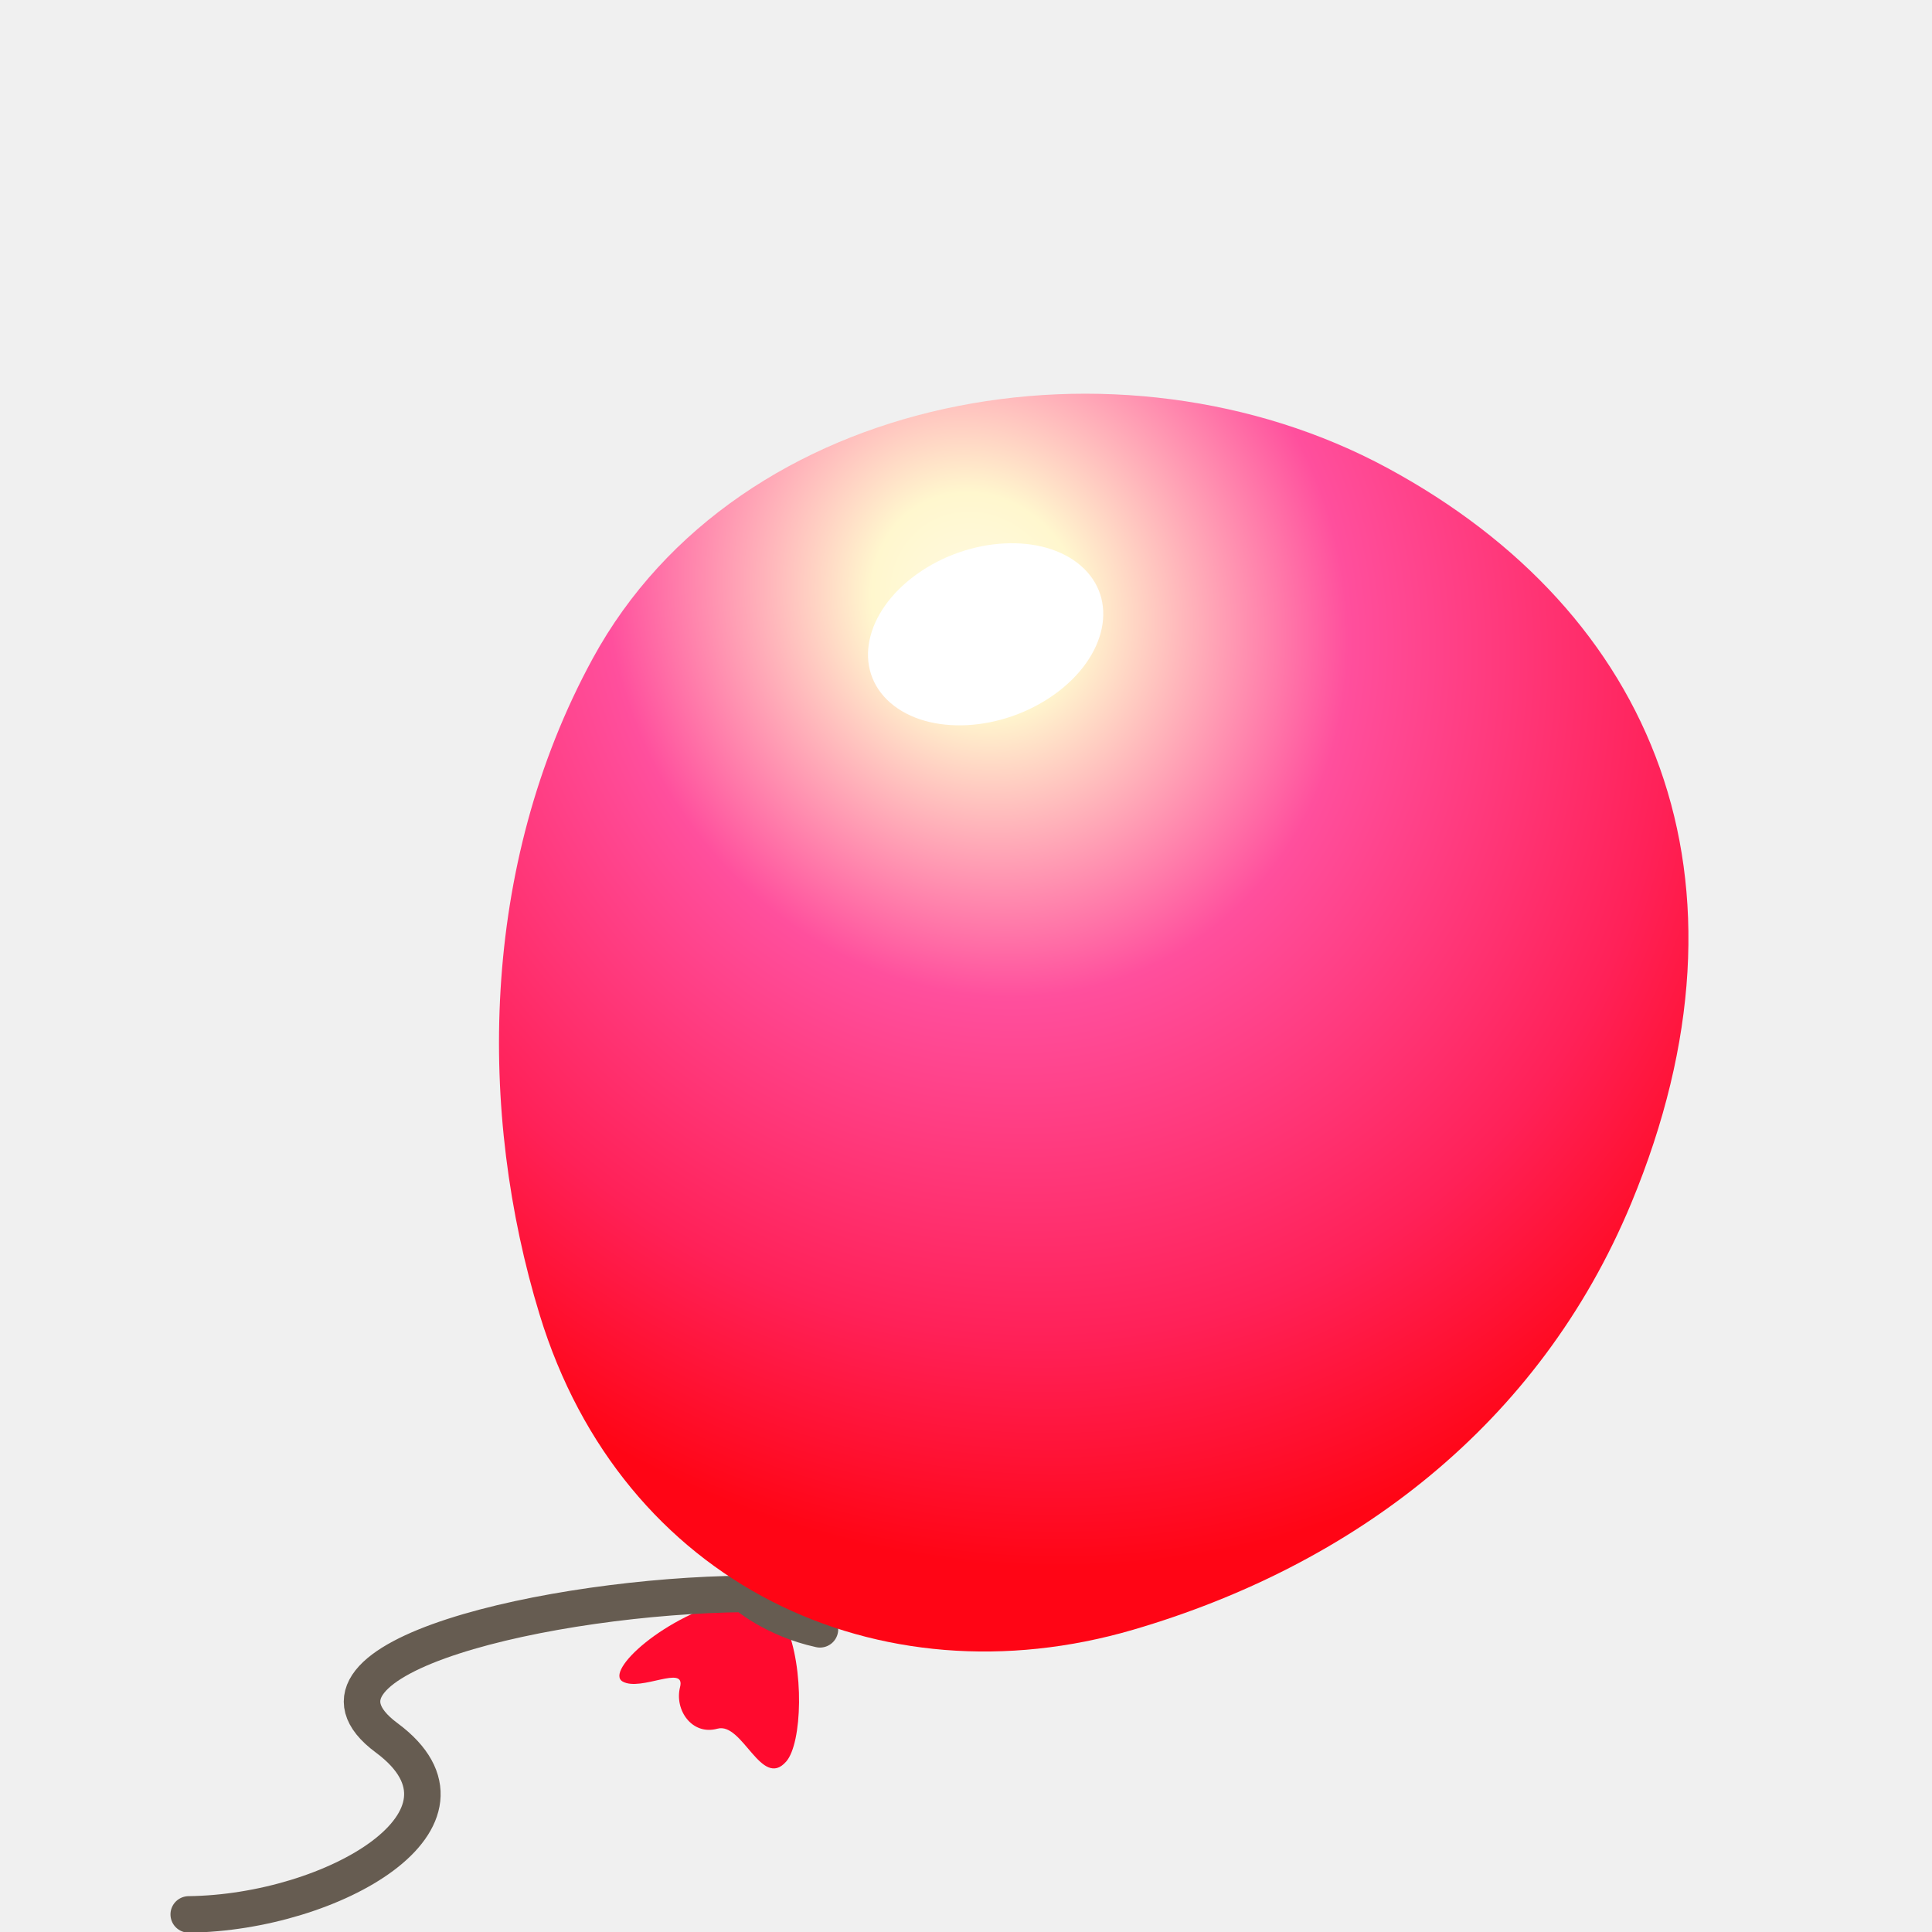
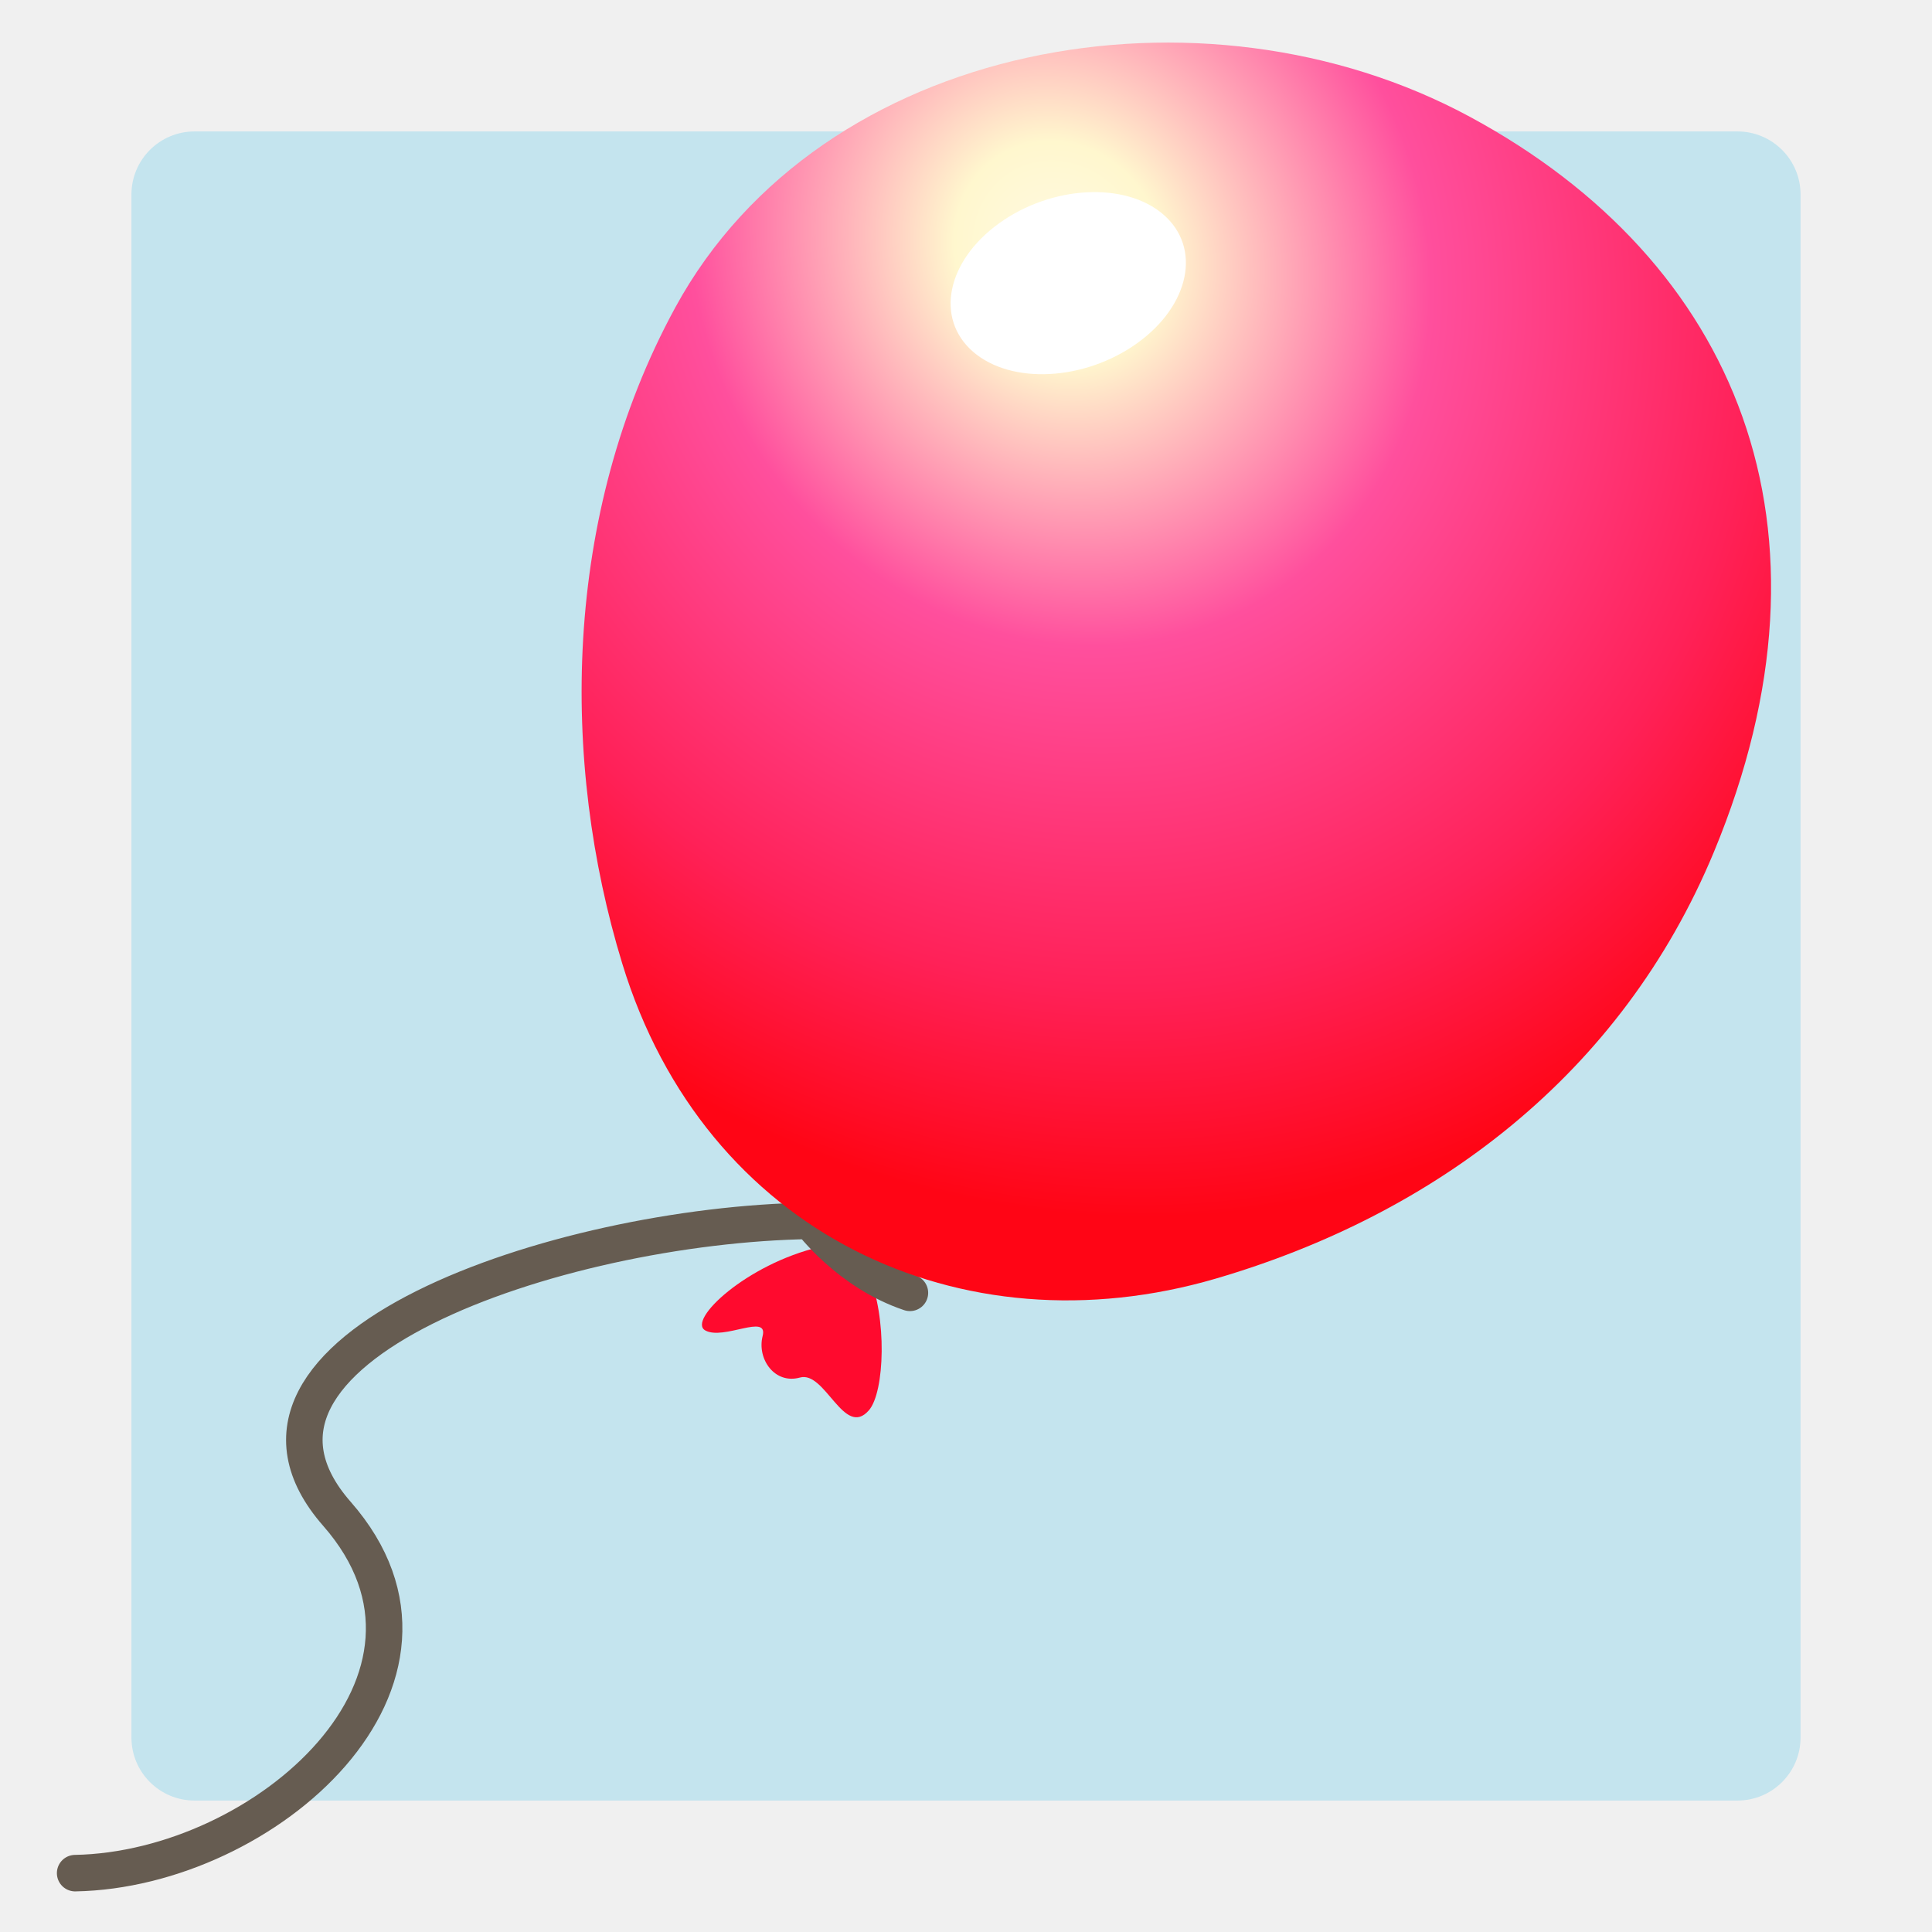
<svg xmlns="http://www.w3.org/2000/svg" xmlns:xlink="http://www.w3.org/1999/xlink" width="100" height="100" viewBox="0 0 26.458 26.458" version="1.1" id="svg2787">
  <defs id="defs2784">
    <linearGradient xlink:href="#linearGradient63860" id="linearGradient65275" gradientUnits="userSpaceOnUse" gradientTransform="matrix(0.8598631,0,0,1.04505,2.010578,-1.174216)" x1="-4.886" y1="22.243" x2="31.319" y2="23.343" />
    <linearGradient id="linearGradient63860">
      <stop style="stop-color:#1b1b1b;stop-opacity:0" offset="0" id="stop63856" />
      <stop style="stop-color:#f7f7f7;stop-opacity:1;" offset="1" id="stop63858" />
    </linearGradient>
    <linearGradient xlink:href="#linearGradient21111" id="linearGradient63872" x1="2.214" y1="23.343" x2="31.319" y2="23.343" gradientUnits="userSpaceOnUse" gradientTransform="matrix(0.937695,0,0,0.938529,0.7057082,1.052736)" />
    <linearGradient id="linearGradient21111">
      <stop style="stop-color:#0bd971;stop-opacity:1;" offset="0" id="stop21107" />
      <stop style="stop-color:#80ffb3;stop-opacity:1;" offset="1" id="stop21109" />
    </linearGradient>
    <linearGradient xlink:href="#linearGradient63860" id="linearGradient63862" x1="-4.886" y1="22.243" x2="31.319" y2="23.343" gradientUnits="userSpaceOnUse" gradientTransform="matrix(0.937695,0,0,0.938529,0.7057082,1.052736)" />
    <linearGradient xlink:href="#linearGradient21727" id="linearGradient64363" x1="5.702" y1="22.951" x2="27.83" y2="22.951" gradientUnits="userSpaceOnUse" gradientTransform="matrix(0.8767613,0,0,0.9342333,2.054743,1.152683)" />
    <linearGradient id="linearGradient21727">
      <stop style="stop-color:#c3e5dd;stop-opacity:1;" offset="0" id="stop21723" />
      <stop style="stop-color:#ffffff;stop-opacity:1;" offset="1" id="stop21725" />
    </linearGradient>
    <linearGradient xlink:href="#linearGradient21733" id="linearGradient64858" x1="8.565" y1="23.251" x2="24.967" y2="23.251" gradientUnits="userSpaceOnUse" gradientTransform="matrix(0.8614352,0,0,0.9639269,2.171398,0.7054129)" />
    <linearGradient id="linearGradient21733">
      <stop style="stop-color:#ffffff;stop-opacity:1;" offset="0" id="stop21729" />
      <stop style="stop-color:#effff9;stop-opacity:1;" offset="1" id="stop21731" />
    </linearGradient>
    <radialGradient xlink:href="#linearGradient21741" id="radialGradient66381" cx="16.401" cy="22.166" fx="16.401" fy="22.166" r="4.702" gradientTransform="matrix(0.02092082,0.7367492,-1.25573,0.039307,43.99505,9.38607)" gradientUnits="userSpaceOnUse" />
    <linearGradient id="linearGradient21741">
      <stop style="stop-color:#484d4e;stop-opacity:1;" offset="0" id="stop21735" />
      <stop style="stop-color:#585e60;stop-opacity:0.996;" offset="0.67" id="stop21737" />
      <stop style="stop-color:#e6f6fb;stop-opacity:0.994;" offset="1" id="stop21739" />
    </linearGradient>
    <linearGradient xlink:href="#linearGradient21068" id="linearGradient83573" x1="22.327" y1="17.517" x2="28.831" y2="17.517" gradientUnits="userSpaceOnUse" gradientTransform="matrix(1,0,0,1.049923,-0.338919,-0.9249419)" />
    <linearGradient id="linearGradient21068">
      <stop style="stop-color:#19723e;stop-opacity:1;" offset="0" id="stop21062" />
      <stop style="stop-color:#2dcf67;stop-opacity:0.824;" offset="0.515" id="stop21064" />
      <stop style="stop-color:#cf2d2d;stop-opacity:0;" offset="1" id="stop21066" />
    </linearGradient>
    <linearGradient xlink:href="#linearGradient21076" id="linearGradient84484" x1="24.563" y1="12.671" x2="26.244" y2="12.671" gradientUnits="userSpaceOnUse" gradientTransform="matrix(1,0,0,1.049923,-0.338919,-0.9249419)" />
    <linearGradient id="linearGradient21076">
      <stop style="stop-color:#1e884f;stop-opacity:1;" offset="0.038" id="stop21070" />
      <stop style="stop-color:#17b682;stop-opacity:0.749;" offset="0.455" id="stop21072" />
      <stop style="stop-color:#69dec4;stop-opacity:0.7;" offset="1" id="stop21074" />
    </linearGradient>
    <radialGradient xlink:href="#linearGradient21055" id="radialGradient66391" cx="16.013" cy="18.754" fx="16.013" fy="18.754" r="8.276" gradientTransform="matrix(0.3974668,2.439438,-1.48863,0.2673702,33.75081,-30.22715)" gradientUnits="userSpaceOnUse" />
    <linearGradient id="linearGradient21055">
      <stop style="stop-color:#aaffc4;stop-opacity:1;" offset="0" id="stop21049" />
      <stop style="stop-color:#00fdac;stop-opacity:1;" offset="0.359" id="stop21051" />
      <stop style="stop-color:#00d981;stop-opacity:1;" offset="0.623" id="stop21057" />
      <stop style="stop-color:#00a715;stop-opacity:1;" offset="0.981" id="stop21053" />
    </linearGradient>
    <linearGradient xlink:href="#linearGradient61459" id="linearGradient61461" x1="54.535" y1="-88.887" x2="70.77" y2="-88.887" gradientUnits="userSpaceOnUse" gradientTransform="matrix(0.9063528,0,0,0.9516006,-40.5825,93.34793)" />
    <linearGradient id="linearGradient61459">
      <stop style="stop-color:#ed7a59;stop-opacity:1;" offset="0" id="stop61455" />
      <stop style="stop-color:#ffeb84;stop-opacity:1;" offset="1" id="stop61457" />
    </linearGradient>
    <linearGradient xlink:href="#linearGradient68455" id="linearGradient68457" x1="8.271" y1="10.486" x2="24.902" y2="10.486" gradientUnits="userSpaceOnUse" gradientTransform="matrix(1,0,0,1.049923,-0.338919,-0.9249419)" />
    <linearGradient id="linearGradient68455">
      <stop style="stop-color:#cf7b43;stop-opacity:1;" offset="0" id="stop68451" />
      <stop style="stop-color:#ffb380;stop-opacity:0;" offset="1" id="stop68453" />
    </linearGradient>
    <linearGradient xlink:href="#linearGradient42482" id="linearGradient42484" x1="8.241" y1="25.482" x2="21.084" y2="19.027" gradientUnits="userSpaceOnUse" gradientTransform="matrix(0.9155741,-0.09210092,0,1,39.14246,-12.15013)" />
    <linearGradient id="linearGradient42482">
      <stop style="stop-color:#c8b7b7;stop-opacity:1;" offset="0" id="stop42478" />
      <stop style="stop-color:#c5b3b3;stop-opacity:1;" offset="0.494" id="stop42488" />
      <stop style="stop-color:#ae9696;stop-opacity:1;" offset="0.556" id="stop42618" />
      <stop style="stop-color:#a18686;stop-opacity:1;" offset="0.637" id="stop42486" />
      <stop style="stop-color:#916f6f;stop-opacity:1;" offset="0.809" id="stop42492" />
      <stop style="stop-color:#916e6e;stop-opacity:1;" offset="1" id="stop42480" />
    </linearGradient>
    <radialGradient xlink:href="#linearGradient15505" id="radialGradient52129-9-6" cx="76.809" cy="-0.699" fx="76.809" fy="-0.699" r="8.034" gradientTransform="matrix(1.13596,1.652974,-1.485476,1.020852,-70.69832,-120.2656)" gradientUnits="userSpaceOnUse" />
    <linearGradient id="linearGradient15505">
      <stop style="stop-color:#fffae2;stop-opacity:1;" offset="0" id="stop15495" />
      <stop style="stop-color:#fff7ce;stop-opacity:1;" offset="0.115" id="stop15497" />
      <stop style="stop-color:#ff4f9d;stop-opacity:1;" offset="0.408" id="stop15499" />
      <stop style="stop-color:#ff2158;stop-opacity:1;" offset="0.762" id="stop15501" />
      <stop style="stop-color:#ff0515;stop-opacity:1;" offset="1" id="stop15503" />
    </linearGradient>
    <radialGradient xlink:href="#linearGradient51705" id="radialGradient51707" cx="80.927" cy="23.284" fx="80.927" fy="23.284" r="2.399" gradientTransform="matrix(0.09121776,-0.8893756,1.027797,0.1054147,-76.82448,100.6239)" gradientUnits="userSpaceOnUse" />
    <linearGradient id="linearGradient51705">
      <stop style="stop-color:#e4e2ed;stop-opacity:1;" offset="0" id="stop51701" />
      <stop style="stop-color:#242034;stop-opacity:1;" offset="1" id="stop51703" />
    </linearGradient>
    <radialGradient xlink:href="#linearGradient52127" id="radialGradient52129" cx="77.356" cy="-0.548" fx="77.356" fy="-0.548" r="8.034" gradientTransform="matrix(1.558933,0.9992701,-0.898013,1.400965,-78.08976,-66.44642)" gradientUnits="userSpaceOnUse" />
    <linearGradient id="linearGradient52127">
      <stop style="stop-color:#fffae2;stop-opacity:1;" offset="0" id="stop52123" />
      <stop style="stop-color:#fff7ce;stop-opacity:1;" offset="0.115" id="stop52131" />
      <stop style="stop-color:#ffde4f;stop-opacity:1;" offset="0.408" id="stop52133" />
      <stop style="stop-color:#ffc221;stop-opacity:1;" offset="0.76" id="stop52135" />
      <stop style="stop-color:#ffa605;stop-opacity:1;" offset="1" id="stop52125" />
    </linearGradient>
    <linearGradient xlink:href="#linearGradient29522" id="linearGradient31309" gradientUnits="userSpaceOnUse" gradientTransform="matrix(0.7932409,-0.6089079,0.7932409,0.6089079,4.892518,-8.867114)" x1="14.228" y1="-29.19" x2="3.659" y2="-18.62" />
    <linearGradient id="linearGradient29522">
      <stop style="stop-color:#d4a125;stop-opacity:1;" offset="0" id="stop29518" />
      <stop style="stop-color:#edd495;stop-opacity:1;" offset="1" id="stop29520" />
    </linearGradient>
    <linearGradient xlink:href="#linearGradient29522" id="linearGradient31385" gradientUnits="userSpaceOnUse" gradientTransform="matrix(-0.7932409,-0.6089079,-0.7932409,0.6089079,5.107999,-8.867114)" x1="14.228" y1="-29.19" x2="3.659" y2="-18.62" />
    <linearGradient xlink:href="#linearGradient29522" id="linearGradient29605" gradientUnits="userSpaceOnUse" gradientTransform="matrix(0.8001375,-0.6190755,0.8001375,0.6190755,17.50946,-0.3688092)" x1="14.228" y1="-29.19" x2="3.659" y2="-18.62" />
  </defs>
  <g id="layer1">
    <g id="g25653" transform="matrix(0.6246622,0,0,0.6246618,-27.7739,6.323264)" style="stroke-width:1.601">
      <path id="path59980-7-4-4-38-6" style="fill:#509e8f;fill-opacity:1;fill-rule:evenodd;stroke:url(#linearGradient65275);stroke-width:0" d="m 28.94,23.22 c 0,4.904 -6.683,7.457 -12.281,7.578 C 11.062,30.918 4.044,28.043 3.914,23.22 3.796,18.806 9.517,15.223 16.427,15.223 c 6.911,0 12.513,3.58 12.513,7.997 z" />
      <ellipse style="fill:url(#linearGradient63872);fill-opacity:1;fill-rule:evenodd;stroke:url(#linearGradient63862);stroke-width:0;stroke-dasharray:none;stroke-opacity:1" id="path59980-7-4-4-38" cx="16.427" cy="22.961" rx="13.646" ry="7.182" />
      <path style="fill:url(#linearGradient64363);fill-opacity:1;fill-rule:evenodd;stroke:#000000;stroke-width:0;stroke-dasharray:none;stroke-opacity:1" d="m 16.755,17.562 a 9.701,5.032 0 0 0 -9.701,5.032 9.701,5.032 0 0 0 9.701,5.032 9.701,5.032 0 0 0 9.7,-5.032 9.701,5.032 0 0 0 -9.7,-5.032 z" id="path59980-7-4-4-3-2" />
      <path style="fill:url(#linearGradient64858);fill-opacity:1;fill-rule:evenodd;stroke:none;stroke-width:0;stroke-dasharray:none;stroke-opacity:1" d="m 16.615,19.358 a 7.065,3.759 0 0 1 7.065,3.759 7.065,3.759 0 0 1 -7.065,3.759 7.065,3.759 0 0 1 -7.065,-3.759 7.065,3.759 0 0 1 7.065,-3.759 z" id="path64850" />
      <ellipse style="fill:url(#radialGradient66381);fill-opacity:1;fill-rule:evenodd;stroke-width:0.424" id="path66164" cx="16.291" cy="22.527" rx="4.702" ry="2.767" />
      <path id="path88587-9" style="mix-blend-mode:darken;fill:#272626;fill-opacity:0.429;fill-rule:evenodd;stroke-width:0.424" d="m 17.662,15.78 a 5.106,12.725 65.368 0 0 -4.771,7.309 5.106,12.725 65.368 0 0 13.74,-0.71 5.106,12.725 65.368 0 0 2.8,-1.468 13.606,6.918 0 0 0 -11.769,-5.132 z" />
      <path style="fill:#39ffba;fill-opacity:1;stroke:#000000;stroke-width:0;stroke-linecap:butt;stroke-linejoin:miter;stroke-dasharray:none;stroke-opacity:1" d="m 24.037,11.984 c 0.401,-0.421 2.353,-2.358 4.002,-0.832 1.379,1.275 1.455,3.883 -0.364,5.774 -1.819,1.89 -3.539,2.303 -4.2,3.059 -0.661,0.756 -1.058,0.687 -1.257,0.447 -0.02,-1.481 0.536,-2.075 1.091,-2.406 1.191,-0.515 3.241,-1.512 4.035,-2.749 0.794,-1.237 1.158,-2.373 0.232,-3.164 -0.926,-0.79 -3.01,0.861 -3.373,1.72 -0.396,0.935 -0.885,-1.093 -0.232,-1.779 z" id="path66789" />
      <path style="fill:url(#linearGradient83573);fill-opacity:1;stroke:#000000;stroke-width:0;stroke-linecap:butt;stroke-linejoin:miter;stroke-dasharray:none;stroke-opacity:1" d="m 23.607,17.835 c 1.685,-0.792 3.354,-1.547 4.074,-3.17 0.421,-1.031 0.745,-1.128 0.348,0.198 -0.398,1.326 -0.865,1.817 -1.59,2.431 -0.725,0.614 -0.889,1.007 -0.094,0.491 0.795,-0.516 1.801,-1.645 1.964,-2.136 0.164,-0.491 0.253,0.19 -0.776,1.369 -1.274,1.459 -3.614,2.637 -4.24,3.173 -0.355,0.304 -0.829,0.825 -1.208,0.91 -0.211,0.048 -0.004,-0.022 0.004,-0.248 0.682,-2.22 0.006,-2.08 1.519,-3.019 z" id="path68033" />
      <path style="fill:url(#linearGradient84484);fill-opacity:1;stroke:#000000;stroke-width:0;stroke-linecap:butt;stroke-linejoin:miter;stroke-dasharray:none;stroke-opacity:1" d="m 25.442,10.878 c 0.227,0.282 0.557,0.731 0.423,1.364 0,0 -1.062,0.588 -1.549,1.48 -0.215,0.393 -0.162,-1.397 0.061,-2.056 0.429,-0.422 0.754,-0.614 1.066,-0.788 z" id="path68035" />
      <path id="path60967" style="fill:url(#radialGradient66391);fill-opacity:1;fill-rule:evenodd;stroke:#576e14;stroke-width:0;stroke-dasharray:none;stroke-opacity:1" d="m 16.203,5.689 c -4.434,0 -8.052,1.901 -8.22,4.28 -0.034,0.788 0.005,1.612 0.129,2.465 0.255,1.763 0.427,3.437 0.902,4.98 1.285,4.175 3.299,7.222 7.28,7.222 3.981,0 5.995,-3.047 7.28,-7.222 0.475,-1.543 0.76,-3.203 0.902,-4.98 0.075,-0.946 0.06,-1.864 -0.035,-2.741 -0.422,-2.249 -3.976,-4.004 -8.238,-4.004 z" />
      <path id="path60967-9" style="mix-blend-mode:normal;fill:#00bc70;fill-opacity:1;fill-rule:evenodd;stroke:#576e14;stroke-width:0;stroke-dasharray:none;stroke-opacity:1" d="m 17.382,24.505 c 3.289,-0.498 5.055,-3.357 6.221,-7.144 0.475,-1.543 0.76,-3.203 0.902,-4.98 0.075,-0.946 0.06,-1.864 -0.035,-2.74 C 24.429,9.422 24.358,9.208 24.261,9 24.25,9.13 24.239,9.258 24.225,9.386 23.968,10.756 22.511,11.938 20.438,12.627 a 4.066,8.696 0 0 1 0.027,0.141 4.066,8.696 0 0 1 0.036,0.203 4.066,8.696 0 0 1 0.034,0.205 4.066,8.696 0 0 1 0.031,0.207 4.066,8.696 0 0 1 0.028,0.208 4.066,8.696 0 0 1 0.026,0.209 4.066,8.696 0 0 1 0.024,0.211 4.066,8.696 0 0 1 0.021,0.212 4.066,8.696 0 0 1 0.019,0.213 4.066,8.696 0 0 1 0.016,0.214 4.066,8.696 0 0 1 0.014,0.215 4.066,8.696 0 0 1 0.011,0.215 4.066,8.696 0 0 1 0.009,0.216 4.066,8.696 0 0 1 0.007,0.216 4.066,8.696 0 0 1 0.004,0.216 4.066,8.696 0 0 1 0.001,0.217 4.066,8.696 0 0 1 -0.011,0.649 4.066,8.696 0 0 1 -0.034,0.646 4.066,8.696 0 0 1 -0.056,0.639 4.066,8.696 0 0 1 -0.079,0.628 4.066,8.696 0 0 1 -0.101,0.614 4.066,8.696 0 0 1 -0.121,0.596 4.066,8.696 0 0 1 -0.142,0.575 4.066,8.696 0 0 1 -0.162,0.551 4.066,8.696 0 0 1 -0.18,0.524 4.066,8.696 0 0 1 -0.198,0.493 4.066,8.696 0 0 1 -0.215,0.46 4.066,8.696 0 0 1 -0.23,0.424 4.066,8.696 0 0 1 -0.245,0.386 4.066,8.696 0 0 1 -0.257,0.346 4.066,8.696 0 0 1 -0.269,0.304 4.066,8.696 0 0 1 -0.279,0.26 4.066,8.696 0 0 1 -0.287,0.215 4.066,8.696 0 0 1 -0.294,0.168 4.066,8.696 0 0 1 -0.203,0.082 z" />
      <ellipse style="fill:none;fill-rule:evenodd;stroke:#000000;stroke-width:0;stroke-dasharray:none;stroke-opacity:1" id="path59980-7-4" cx="16.203" cy="10.108" rx="7.261" ry="3.444" />
      <path id="path59980-7-4-5" style="fill:url(#linearGradient61461);fill-opacity:1;fill-rule:evenodd;stroke:#000000;stroke-width:0;stroke-dasharray:none;stroke-opacity:1" d="m 16.078,6.585 c -4.01,-2.03e-5 -7.136,1.621 -7.136,3.523 9.698e-4,0.207 0.022,0.609 0.102,0.813 0.809,-1.583 3.789,-2.677 7.191,-2.678 3.344,0.001 6.238,0.973 7.101,2.521 0.1,-0.102 0.201,-0.409 0.176,-0.647 1.18e-4,-1.902 -3.424,-3.531 -7.434,-3.531 z" />
      <ellipse style="fill:url(#linearGradient68457);fill-opacity:1;fill-rule:evenodd;stroke:#6adab6;stroke-width:1.78;stroke-dasharray:none;stroke-opacity:1" id="path59980-7-4-2-97" cx="16.248" cy="10.085" rx="7.76" ry="3.943" />
      <ellipse style="fill:none;fill-rule:evenodd;stroke:#ffffff;stroke-width:2.26;stroke-dasharray:none;stroke-opacity:1" id="path59980-7-4-2" cx="16.248" cy="10.193" rx="7.641" ry="3.932" />
      <path style="mix-blend-mode:lighten;fill:#ffffff;fill-opacity:0.324;stroke:#000000;stroke-width:0;stroke-linecap:butt;stroke-linejoin:miter;stroke-dasharray:none;stroke-opacity:1" d="m 10.962,13.318 1.954,0.575 c 0,0 -0.396,7.144 1.703,10.344 0.131,0.199 0.144,0.285 -0.057,0.174 -0.418,-0.23 -0.888,-0.617 -1.224,-1.072 -2.127,-2.874 -3.08,-6.35 -2.822,-10.142 z" id="path66787" />
      <path style="mix-blend-mode:multiply;fill:#8e6b36;fill-opacity:0.441;stroke:#000000;stroke-width:0;stroke-linecap:butt;stroke-linejoin:miter;stroke-dasharray:none;stroke-opacity:1" d="m 9.339,11.003 c 0,0 -0.759,-1.352 1.022,-2.526 0.805,-0.53 1.678,-0.85 2.414,-1.04 0.874,-0.226 1.587,-0.239 1.587,-0.239 l -0.559,1.334 z" id="path88626" />
      <g id="g89390" style="stroke-width:1.562" transform="matrix(1,0,0,1.049923,-0.338919,-0.9249419)">
        <path id="path59980-7-4-8" style="fill:#602c0f;fill-opacity:1;fill-rule:evenodd;stroke:#000000;stroke-width:0;stroke-dasharray:none;stroke-opacity:1" d="m 16.606,8.574 c -3.48,2.476e-4 -6.328,1.213 -6.987,2.82 0.506,1.503 3.554,2.558 6.923,2.558 3.484,-3.97e-4 6.476,-1.153 7.13,-2.748 C 22.898,9.663 19.973,8.574 16.606,8.574 Z" />
        <path id="path59980-7-4-8-9" style="fill:#371600;fill-opacity:0.928;fill-rule:evenodd;stroke:#000000;stroke-width:0;stroke-dasharray:none;stroke-opacity:1" d="m 16.565,8.583 c -3.48,2.48e-4 -6.328,1.212 -6.987,2.82 0.201,0.596 0.802,1.121 1.662,1.538 a 6.735,3.368 0 0 1 -0.061,-0.453 6.735,3.368 0 0 1 6.735,-3.367 6.735,3.368 0 0 1 4.541,0.881 C 21.122,9.132 18.955,8.583 16.565,8.583 Z" />
        <path id="path84513" style="fill:#783c1f;fill-rule:evenodd;stroke-width:0.413" d="m 20.065,11.1 c 0,0.805 -1.811,1.637 -4.046,1.637 -2.234,0 -4.046,-0.733 -4.046,-1.637 0,-0.64 2.076,-1.637 4.046,-1.637 2.234,-2e-7 4.046,0.931 4.046,1.637 z" />
      </g>
    </g>
    <g id="g117847" transform="translate(-85.68201,-18.42902)">
      <path id="rect29651" style="fill:#b89644;fill-opacity:1;fill-rule:evenodd;stroke-width:0.253" d="m -35.605,27.319 c -0.493,-1e-6 -0.985,0.145 -1.362,0.435 l -11.147,8.557 h 0.002 V 52.708 h 25.015 V 36.311 h 0.002 L -34.243,27.754 c -0.377,-0.29 -0.87,-0.435 -1.363,-0.435 z" />
      <rect style="mix-blend-mode:multiply;fill:#ddd3d3;fill-opacity:1;fill-rule:evenodd;stroke-width:0.259" id="rect31549-1" width="22.808" height="19.408" x="-46.973" y="31.063" />
      <rect style="fill:#ffffff;fill-rule:evenodd;stroke-width:0.265" id="rect31549" width="22.101" height="20.893" x="-46.656" y="31.253" />
      <text xml:space="preserve" style="font-style:normal;font-weight:normal;font-size:15.525px;line-height:1.25;font-family:sans-serif;fill:#000000;fill-opacity:1;stroke:none;stroke-width:0.243" x="-31.271" y="52.283" id="text33454" transform="matrix(0.9981024,0.2998089,-0.2238531,0.9346605,0,0)">
        <tspan id="tspan33452" style="font-style:normal;font-variant:normal;font-weight:bold;font-stretch:normal;font-size:15.525px;font-family:Amiri;-inkscape-font-specification:'Amiri Bold';fill:#ff2e2e;fill-opacity:1;stroke-width:0.243" x="-31.271" y="52.283">@</tspan>
      </text>
      <path id="path31562" style="mix-blend-mode:normal;fill:#c5a761;fill-opacity:1;stroke:#000000;stroke-width:0;stroke-linecap:butt;stroke-linejoin:miter;stroke-dasharray:none;stroke-opacity:1" d="m -24.548,36.496 -11.088,7.975 -11.019,-7.925 v 2.948 l 9.954,8.797 h 1.995 l -0.003,-0.05 h 0.208 l 9.953,-8.798 z" />
      <g id="g31560" transform="matrix(1,0,0,0.991651,-40.60526,66.98862)">
        <g id="g31553">
          <path id="rect29033-76-4" style="fill:url(#linearGradient31309);fill-opacity:1;fill-rule:evenodd;stroke-width:0.295" d="m -7.509,-30.936 v 16.535 c 0.453,10e-7 0.906,-0.133 1.253,-0.399 l 10.25,-7.868 -10.25,-7.868 c -0.347,-0.266 -0.8,-0.399 -1.253,-0.399 z" />
          <path id="rect29033-76-4-0" style="fill:url(#linearGradient31385);fill-opacity:1;fill-rule:evenodd;stroke-width:0.295" d="m 17.51,-30.936 v 16.535 c -0.453,10e-7 -0.906,-0.133 -1.253,-0.399 L 6.007,-22.668 16.257,-30.537 c 0.347,-0.266 0.8,-0.399 1.253,-0.399 z" />
        </g>
        <path id="rect29033-76-0" style="fill:#b89644;fill-opacity:1;fill-rule:evenodd;stroke-width:0.319" d="m 5,-23.668 c -0.473,-1e-6 -0.945,0.149 -1.307,0.448 l -10.696,8.82 H 17.003 L 6.307,-23.221 C 5.945,-23.519 5.473,-23.668 5,-23.668 Z" />
        <path id="rect29033-76" style="fill:url(#linearGradient29605);fill-opacity:1;fill-rule:evenodd;stroke-width:0.299" d="m 5,-22.806 c -0.457,-1e-6 -0.913,0.135 -1.264,0.406 l -10.339,8 H 16.603 L 6.264,-22.4 c -0.35,-0.271 -0.807,-0.406 -1.264,-0.406 z" />
      </g>
    </g>
    <g id="g4859" transform="matrix(0.6682786,0,0,0.7218192,-98.20491,83.69285)" style="fill:#a6dcdc;fill-opacity:1;stroke-width:1.44">
      <path style="fill:#a6dcdc;fill-opacity:1;stroke:#000000;stroke-width:0;stroke-linecap:butt;stroke-linejoin:miter;stroke-dasharray:none;stroke-opacity:1" d="m 40.302,-49.403 c 0,0 -3.2,3.3 -7.5,2.6 -4.3,-0.7 -5.4,-4.7 -5.4,-4.7 0,0 -6.768,0.076 -7.5,-7 -0.732,-7.076 6.2,-9.3 6.2,-9.3 0,0 -1.3,-6.3 4.1,-8.7 5.4,-2.4 9.3,1.7 9.3,1.7 0,0 3.7,-3.5 9,-2 5.3,1.5 6.4,5.8 6.4,5.8 0,0 8,0.1 8.4,5.3 0.4,5.2 -3.2,7.5 -3.2,7.5 0,0 2.6,5.2 -1.6,8.4 -4.2,3.2 -7.9,0.1 -7.9,0.1 0,0 -0.4,4.4 -5.3,4.5 -4.9,0.1 -5,-4.2 -5,-4.2 z" id="path4522" />
      <circle style="fill:#a6dcdc;fill-opacity:1;fill-rule:evenodd;stroke-width:0.381" id="path4576" cx="53.603" cy="-43.602" r="2.9" />
      <circle style="fill:#a6dcdc;fill-opacity:1;fill-rule:evenodd;stroke-width:0.381" id="path4578" cx="59.003" cy="-39.602" r="2" />
    </g>
    <g id="g62734" transform="matrix(1,0,0,1.032348,-53.17583,-135.4406)" style="stroke-width:0.984">
      <g id="g57676" transform="translate(-34.65,-10.18286)" style="stroke-width:0.984">
        <g id="g90331" style="stroke-width:0.984">
          <path id="path4915" style="fill:#a6dcdc;fill-opacity:1;fill-rule:evenodd;stroke-width:0.279" d="m 24.994,11.316 c 0,5.273 -2.5,8.238 -12.413,7.957 C 2.669,18.992 0.262,16.588 0.262,11.316 c 0,-5.273 2.162,-8.612 12.459,-8.612 10.298,0 12.272,3.339 12.272,8.612 z" />
          <path style="fill:#a6dcdc;fill-opacity:1;stroke:#000000;stroke-width:0;stroke-linecap:round;stroke-linejoin:miter;stroke-dasharray:none;stroke-opacity:1" d="M 3.733,14.868 0.339,20.984 6.804,18.546 Z" id="path56756" />
        </g>
      </g>
      <g id="g56946" transform="translate(-34.61654,-10.18286)" style="mix-blend-mode:multiply;stroke-width:0.984">
        <g id="g90327" style="stroke-width:0.984">
          <path id="path4915-7" style="mix-blend-mode:multiply;fill:#a9eaad;fill-opacity:1;fill-rule:evenodd;stroke-width:0.279" d="m 9.309,21.54 c 0,5.101 2.345,7.953 11.27,8.112 8.925,0.159 11.138,-3.011 11.138,-8.112 0,-5.101 -2.631,-7.832 -11.469,-7.649 -8.837,0.183 -10.939,2.548 -10.939,7.649 z" />
          <path style="fill:#a9eaad;fill-opacity:1;stroke:#000000;stroke-width:0;stroke-linecap:round;stroke-linejoin:miter;stroke-dasharray:none;stroke-opacity:1" d="m 28.123,26.078 3.032,5.544 -6.334,-2.336 z" id="path56756-6" />
        </g>
      </g>
    </g>
    <g id="g29719" transform="translate(-176.3198,90.73997)">
      <rect style="fill:url(#radialGradient51707);fill-opacity:1;fill-rule:evenodd;stroke-width:0.32" id="rect51147" width="4.29" height="3.73" x="-48.573" y="28.29" rx="2.086" ry="2.086" transform="scale(-1,1)" />
      <path id="path49262" style="fill:url(#radialGradient52129);fill-opacity:1;fill-rule:evenodd;stroke-width:0.304" d="m 46.599,4.747 a 9,8.324 0 0 0 -9,8.324 9,8.324 0 0 0 2.577,5.822 h -0.008 c 2.172,2.07 2.346,3.644 2.556,4.453 0.174,0.668 0.453,1.278 1.351,1.252 0.504,-0.015 1.589,-0.017 2.253,-0.016 v 0.001 c 0,0 0.13,-8.54e-4 0.279,-0.001 0.149,2.43e-4 0.279,0.001 0.279,0.001 v -0.001 c 0.664,-3.66e-4 1.748,0.002 2.253,0.016 0.897,0.027 1.176,-0.583 1.35,-1.252 0.21,-0.809 0.384,-2.382 2.556,-4.453 h -0.02 A 9,8.324 0 0 0 55.599,13.071 9,8.324 0 0 0 46.599,4.747 Z" />
      <g id="g51137" transform="matrix(0.8940411,0,0,0.8940411,-24.89019,10.42926)">
        <path style="fill:none;stroke:#afafaf;stroke-width:2.137;stroke-linecap:round;stroke-linejoin:miter;stroke-dasharray:none;stroke-opacity:1" d="m 76.397,16.801 h 6.854" id="path49649" />
        <path style="fill:none;stroke:#eeeeee;stroke-width:1;stroke-linecap:round;stroke-linejoin:miter;stroke-dasharray:none;stroke-opacity:1" d="m 76.322,16.405 h 7.003" id="path49649-1" />
      </g>
      <g id="g51141" transform="matrix(0.8940411,0,0,0.8940411,-25.00737,10.40691)">
        <path style="fill:none;stroke:#afafaf;stroke-width:2.137;stroke-linecap:round;stroke-linejoin:miter;stroke-dasharray:none;stroke-opacity:1" d="m 76.528,18.951 h 6.854" id="path49649-2" />
        <path style="fill:none;stroke:#eeeeee;stroke-width:1;stroke-linecap:round;stroke-linejoin:miter;stroke-dasharray:none;stroke-opacity:1" d="M 76.454,18.556 H 83.457" id="path49649-1-5" />
      </g>
      <g id="g51145" transform="matrix(-0.8940411,0,0,0.8940411,117.959,10.42926)">
        <path style="fill:none;stroke:#afafaf;stroke-width:2.103;stroke-linecap:round;stroke-linejoin:miter;stroke-dasharray:none;stroke-opacity:1" d="m 76.896,21.051 h 6.118" id="path49649-2-4" />
        <path style="fill:none;stroke:#eeeeee;stroke-width:1;stroke-linecap:round;stroke-linejoin:miter;stroke-dasharray:none;stroke-opacity:1" d="m 76.829,20.648 h 6.252" id="path49649-1-5-0" />
      </g>
      <ellipse style="fill:#ffffff;fill-rule:evenodd;stroke-width:0.268" id="path90349" cx="43.844" cy="0.362" rx="2.084" ry="2.676" transform="matrix(0.9770919,0.2128176,-0.4314357,0.9021437,0,0)" />
    </g>
-     <g id="g19354" transform="matrix(0.7496078,0,0,0.7495172,-1.462536,4.077866)" style="stroke-width:1.334">
-       <path style="fill:#ff0a2e;fill-opacity:1;stroke:#595147;stroke-width:0;stroke-linecap:round;stroke-linejoin:round;stroke-miterlimit:8;stroke-dasharray:none;paint-order:fill markers stroke" d="m 15.415,23.759 c -1.336,0.314 -2.423,1.339 -2.087,1.525 0.336,0.186 1.154,-0.319 1.047,0.101 -0.106,0.42 0.22,0.887 0.681,0.76 0.461,-0.128 0.806,1.116 1.258,0.6 0.293,-0.334 0.336,-1.712 -0.008,-2.495 -0.187,-0.426 -0.603,-0.668 -0.891,-0.491 z" id="path15561-9" />
-       <path style="fill:none;fill-opacity:0.004;stroke:#665c51;stroke-width:0.667;stroke-linecap:round;stroke-linejoin:round;stroke-miterlimit:8;stroke-dasharray:none;stroke-opacity:1;paint-order:fill markers stroke" d="m 5.399,29.538 c 2.631,-0.031 5.613,-1.747 3.616,-3.226 -1.986,-1.472 3.039,-2.596 6.541,-2.63 0,0 0.523,0.461 1.375,0.647" id="path17237-4" />
-       <g id="g17349-4" transform="matrix(1.113595,0.1146053,-0.1146051,1.113597,0.8937033,-3.092209)" style="stroke-width:1.192">
-         <path id="path49262-6-2" style="fill:url(#radialGradient52129-9-6);fill-opacity:1;fill-rule:evenodd;stroke-width:0.363" d="M 24.03,3.097 C 19.458,1.2 13.368,2.927 11.446,7.52 c -1.493,3.568 -1.097,7.579 0.235,10.738 1.79,4.247 6.153,5.76 10.162,4.125 3.454,-1.409 6.245,-3.993 7.373,-7.757 C 30.859,9.136 28.602,4.993 24.03,3.097 Z" />
-         <ellipse style="fill:#ffffff;fill-rule:evenodd;stroke-width:0.32" id="path90349-2-9" cx="17.101" cy="-5.08" rx="1.492" ry="1.915" transform="matrix(0.8178477,0.5754348,-0.7478128,0.6639096,0,0)" />
-       </g>
+     <rect style="fill:#c4e4ee;fill-opacity:1;fill-rule:evenodd;stroke-width:0.229" id="rect26083" width="22.858" height="22.858" x="1.8" y="1.8" rx="0.864" ry="0.864" />
+     <path style="fill:#ff0a2e;fill-opacity:1;stroke:#595147;stroke-width:0;stroke-linecap:round;stroke-linejoin:round;stroke-miterlimit:8;stroke-dasharray:none;paint-order:fill markers stroke" d="m 11.224,17.077 c -1.002,0.235 -1.817,1.004 -1.565,1.143 0.252,0.139 0.865,-0.239 0.785,0.076 -0.08,0.315 0.165,0.665 0.511,0.569 0.346,-0.096 0.604,0.836 0.943,0.45 0.22,-0.25 0.252,-1.283 -0.006,-1.87 -0.14,-0.319 -0.452,-0.501 -0.668,-0.368 z" id="path15561-9" />
+     <path style="fill:none;fill-opacity:0.004;stroke:#665c51;stroke-width:0.5;stroke-linecap:round;stroke-linejoin:round;stroke-miterlimit:8;stroke-dasharray:none;stroke-opacity:1;paint-order:fill markers stroke" d="m 1.029,25.652 c 2.608,-0.047 5.564,-2.664 3.585,-4.921 -1.969,-2.245 3.013,-3.959 6.484,-4.012 0,0 0.519,0.704 1.363,0.986" id="path17237-4" />
+     <g id="g17349-4" transform="matrix(0.8347599,0.0858986,-0.08590889,0.83466,0.3388191,-3.048369)" style="stroke-width:1.192">
+       <path id="path49262-6-2" style="fill:url(#radialGradient52129-9-6);fill-opacity:1;fill-rule:evenodd;stroke-width:0.363" d="M 24.03,3.097 C 19.458,1.2 13.368,2.927 11.446,7.52 c -1.493,3.568 -1.097,7.579 0.235,10.738 1.79,4.247 6.153,5.76 10.162,4.125 3.454,-1.409 6.245,-3.993 7.373,-7.757 C 30.859,9.136 28.602,4.993 24.03,3.097 Z" />
+       <ellipse style="fill:#ffffff;fill-rule:evenodd;stroke-width:0.32" id="path90349-2-9" cx="17.101" cy="-5.08" rx="1.492" ry="1.915" transform="matrix(0.8178477,0.5754348,-0.7478128,0.6639096,0,0)" />
    </g>
    <g id="g4517" transform="matrix(0.8437122,0,0,0.8437242,-87.46294,11.19245)" style="stroke-width:1.185">
      <path style="fill:#493117;fill-opacity:1;stroke:#848382;stroke-width:0;stroke-linecap:round;stroke-linejoin:round;stroke-miterlimit:8;stroke-dasharray:none;stroke-opacity:1;paint-order:fill markers stroke" d="m 40.756,17.793 c 0,0 1.514,-0.292 4.189,-0.052 0.773,0.069 2.922,-0.243 3.674,-0.193 1.779,0.12 1.891,0.329 3.714,0.405 1.663,0.069 3.156,0.086 4.36,-0.057 0.57,-0.068 2.077,0.123 2.436,-0.019 0.895,-0.355 2.348,0.149 3.246,-0.027 0.529,-0.104 1.555,0.358 2.045,0.215 0.713,-0.208 1.499,-0.677 2.106,-0.974 0.989,-0.484 2.405,0.487 3.004,-0.33 0.398,-0.543 0.554,-1.533 -0.791,-1.825 -1.346,-0.292 -0.146,-1.19 -1.333,-1.628 -0.491,-0.181 -0.897,-0.813 -1.075,-1.431 -0.253,-0.878 -1.025,-1.833 -1.629,-1.833 -1.029,0 -2.137,-2.117 -3.403,-1.387 C 60.62,9.047 60.055,8.397 59.567,8.358 59.144,8.325 58.11,8.865 57.779,8.729 57.067,8.437 56.262,7.652 55.312,8.163 55,8.331 54.011,7.898 53.458,8.111 52.947,8.308 52.851,8.844 52.361,8.92 51.768,9.013 51.252,8.739 51.078,8.766 c -0.475,0.073 -1.749,0.457 -1.987,0.968 -0.237,0.511 -0.556,1.113 -1.031,0.967 -0.475,-0.146 -0.771,0.146 -1.166,0.876 -0.396,0.73 -1.346,0.876 -2.137,0.803 -0.791,-0.073 -1.741,0.292 -1.9,0.949 -0.158,0.657 -0.317,0.803 -1.346,1.022 -1.029,0.219 -1.979,1.022 -2.454,1.46 -0.475,0.438 0,0.876 0,0.876 z" id="path30448" />
      <rect style="fill:#a57e3b;fill-opacity:1;fill-rule:evenodd;stroke:#848382;stroke-width:0;stroke-dasharray:none;stroke-opacity:1" id="rect36182" width="1.457" height="4.955" x="42.381" y="24.756" rx="0.942" ry="0.942" transform="matrix(0.8915408,-0.4529404,0.4529374,0.8915423,0,0)" />
      <rect style="fill:#dea43f;fill-opacity:1;fill-rule:evenodd;stroke-width:0.314" id="rect32077" width="2.405" height="17.438" x="41.908" y="9.123" rx="0.942" ry="0.942" transform="matrix(0.8915408,-0.4529404,0.4529374,0.8915423,0,0)" />
      <path style="fill:#e5b869;fill-opacity:1;stroke:#fff4b3;stroke-width:1.432;stroke-linecap:round;stroke-linejoin:round;stroke-miterlimit:8;stroke-dasharray:none;stroke-opacity:1;paint-order:fill markers stroke" d="M 44.165,-9.219 48.725,-0.148" id="path35166" />
      <rect style="fill:#dea43f;fill-opacity:1;fill-rule:evenodd;stroke-width:0.314" id="rect32077-0" width="2.405" height="7.333" x="8.874" y="39.042" rx="0.942" ry="0.942" transform="matrix(0.4627695,0.8864786,0.8864802,-0.4627665,0,0)" />
      <path id="rect32077-0-9" style="fill:#fff4b3;fill-opacity:1;fill-rule:evenodd;stroke-width:0.314" d="m 40.348,-10.352 0.016,0.031 c 1.165,-0.151 3.167,-0.782 4.849,-1.582 0.439,-0.229 0.284,-0.721 0.13,-1.016 l -0.016,-0.031 c -0.154,-0.295 -0.632,-0.348 -1.071,-0.119 l -3.393,1.771 c -0.439,0.229 -0.669,0.651 -0.515,0.946 z" />
      <path id="path32079" style="fill:url(#linearGradient42484);fill-opacity:1;stroke:#848382;stroke-width:0;stroke-linecap:round;stroke-linejoin:round;stroke-miterlimit:8;stroke-dasharray:none;stroke-opacity:1;paint-order:fill markers stroke" d="m 55.613,3.123 c -2.082,0.596 -3.823,1.713 -4.466,2.334 -1.86,0.125 -3.347,0.793 -4.599,1.903 2.699,6.895 7.156,9.274 9.341,8.654 0.006,0.011 0.012,0.023 0.018,0.034 0.017,-0.018 0.034,-0.037 0.051,-0.055 0.011,-0.003 0.022,-0.006 0.032,-0.009 -0.003,-0.006 -0.005,-0.011 -0.008,-0.016 1.606,-1.785 3.4,-6.508 -0.369,-12.845 z" />
      <path id="rect32139" style="fill:#756653;fill-opacity:1;fill-rule:evenodd;stroke-width:0.314" d="m 48.179,3.327 c -0.181,0.181 0.268,0.81 0.428,1.01 0.557,0.694 1.152,0.752 1.885,0.38 l 0.386,-0.196 c 0.733,-0.372 1.176,-0.952 0.897,-1.725 -0.133,-0.369 -0.422,-1.018 -0.676,-0.981 -1.279,0.265 -2.073,0.671 -2.92,1.513 z" />
      <path style="fill:#62421f;fill-opacity:1;stroke:#848382;stroke-width:0;stroke-linecap:round;stroke-linejoin:round;stroke-miterlimit:8;stroke-dasharray:none;stroke-opacity:1;paint-order:fill markers stroke" d="m 61.886,17.053 c 0.615,-0.06 1.157,0.365 1.811,0.253 0.932,-0.161 1.922,-0.85 2.238,-0.764 0.537,0.146 2.718,0.584 2.174,-0.292 -0.543,-0.876 0.457,-1.752 -1.049,-2.117 -1.506,-0.365 -2.292,-1.241 -3.429,-2.19 -1.137,-0.949 -1.727,-0.548 -2.595,-0.475 -0.868,0.073 -0.472,-0.393 -1.421,-0.32 -0.95,0.073 -1.588,-0.267 -2.605,0.05 -0.977,0.304 -0.956,1.377 -1.387,1.304 -0.431,-0.073 -2.7,-0.441 -2.795,0.07 -0.196,1.053 -1.365,0.516 -2.278,0.224 -0.912,-0.292 -1.834,-0.05 -2.221,0.242 -0.388,0.292 -2.524,0.219 -2.649,0.803 -0.125,0.584 -0.294,1.752 -1.213,1.679 -0.918,-0.073 -2.318,-0.365 -2.468,0.146 -0.15,0.511 -1.325,0.876 -1.469,1.168 -0.059,0.121 0.437,0.61 1.722,0.68 1.263,0.068 1.997,-0.577 3.908,-0.49 0.855,0.039 2.668,0.427 3.476,0.506 0.658,0.065 2.223,0.108 2.987,0.173 0.689,0.059 1.476,-0.38 2.096,-0.431 1.164,-0.097 2.151,-0.281 3.175,-0.311 1.003,-0.03 1.086,0.355 1.791,0.415 0.638,0.055 1.933,-0.21 2.201,-0.323 z" id="path30780" />
      <path style="fill:#493117;fill-opacity:1;stroke:#848382;stroke-width:0;stroke-linecap:round;stroke-linejoin:round;stroke-miterlimit:8;stroke-dasharray:none;stroke-opacity:1;paint-order:fill markers stroke" d="m 47.473,15.805 c -0.632,0.155 -0.345,1.084 0.172,0.981 0.517,-0.103 0.517,-1.033 -0.172,-0.981 z" id="path31250" />
      <path style="fill:#493117;fill-opacity:1;stroke:#848382;stroke-width:0;stroke-linecap:round;stroke-linejoin:round;stroke-miterlimit:8;stroke-dasharray:none;stroke-opacity:1;paint-order:fill markers stroke" d="m 53.389,15.443 c -0.345,0 -0.919,-0.103 -1.091,0.207 -0.172,0.31 0.459,0.361 0.747,0.413 0.287,0.052 0.919,-0.31 0.345,-0.62 z" id="path31321" />
      <path style="fill:#493117;fill-opacity:1;stroke:#848382;stroke-width:0;stroke-linecap:round;stroke-linejoin:round;stroke-miterlimit:8;stroke-dasharray:none;stroke-opacity:1;paint-order:fill markers stroke" d="m 49.483,13.946 c -0.919,0.207 -0.976,0.929 -0.402,0.878 0.574,-0.052 0.976,-0.929 0.402,-0.878 z" id="path31323" />
      <path style="fill:#493117;fill-opacity:1;stroke:#848382;stroke-width:0;stroke-linecap:round;stroke-linejoin:round;stroke-miterlimit:8;stroke-dasharray:none;stroke-opacity:1;paint-order:fill markers stroke" d="m 62.98,15.831 c -0.258,0.284 -0.316,0.645 0.057,0.594 0.373,-0.052 0.287,-0.749 -0.057,-0.594 z" id="path31327" />
      <path style="fill:#493117;fill-opacity:1;stroke:#848382;stroke-width:0;stroke-linecap:round;stroke-linejoin:round;stroke-miterlimit:8;stroke-dasharray:none;stroke-opacity:1;paint-order:fill markers stroke" d="m 66.656,15.779 c -0.402,-0.181 -0.718,-0.129 -0.89,0.052 -0.172,0.181 0.172,0.465 0.488,0.439 0.316,-0.026 0.718,-0.413 0.402,-0.49 z" id="path31329" />
      <path style="fill:#493117;fill-opacity:1;stroke:#848382;stroke-width:0;stroke-linecap:round;stroke-linejoin:round;stroke-miterlimit:8;stroke-dasharray:none;stroke-opacity:1;paint-order:fill markers stroke" d="m 64.703,14.721 c -0.23,-0.103 -0.89,-0.258 -0.833,-0.026 0.057,0.232 0.287,0.31 0.459,0.361 0.172,0.052 0.517,-0.258 0.373,-0.336 z" id="path31331" />
      <path style="fill:#62421f;fill-opacity:1;stroke:#848382;stroke-width:0;stroke-linecap:round;stroke-linejoin:round;stroke-miterlimit:8;stroke-dasharray:none;stroke-opacity:1;paint-order:fill markers stroke" d="m 60.55,9.583 c -0.569,0.11 -0.812,0.037 -0.893,0.475 -0.081,0.438 0,0.548 0.609,0.438 0.609,-0.11 0.731,-1.022 0.284,-0.913 z" id="path31333" />
      <path style="fill:#62421f;fill-opacity:1;stroke:#848382;stroke-width:0;stroke-linecap:round;stroke-linejoin:round;stroke-miterlimit:8;stroke-dasharray:none;stroke-opacity:1;paint-order:fill markers stroke" d="m 44.009,13.621 c -0.406,0.146 -0.528,0.256 -0.528,0.475 0,0.219 0.162,0.073 0.528,0.073 0.366,0 0.244,-0.584 0,-0.548 z" id="path31335" />
    </g>
  </g>
</svg>
